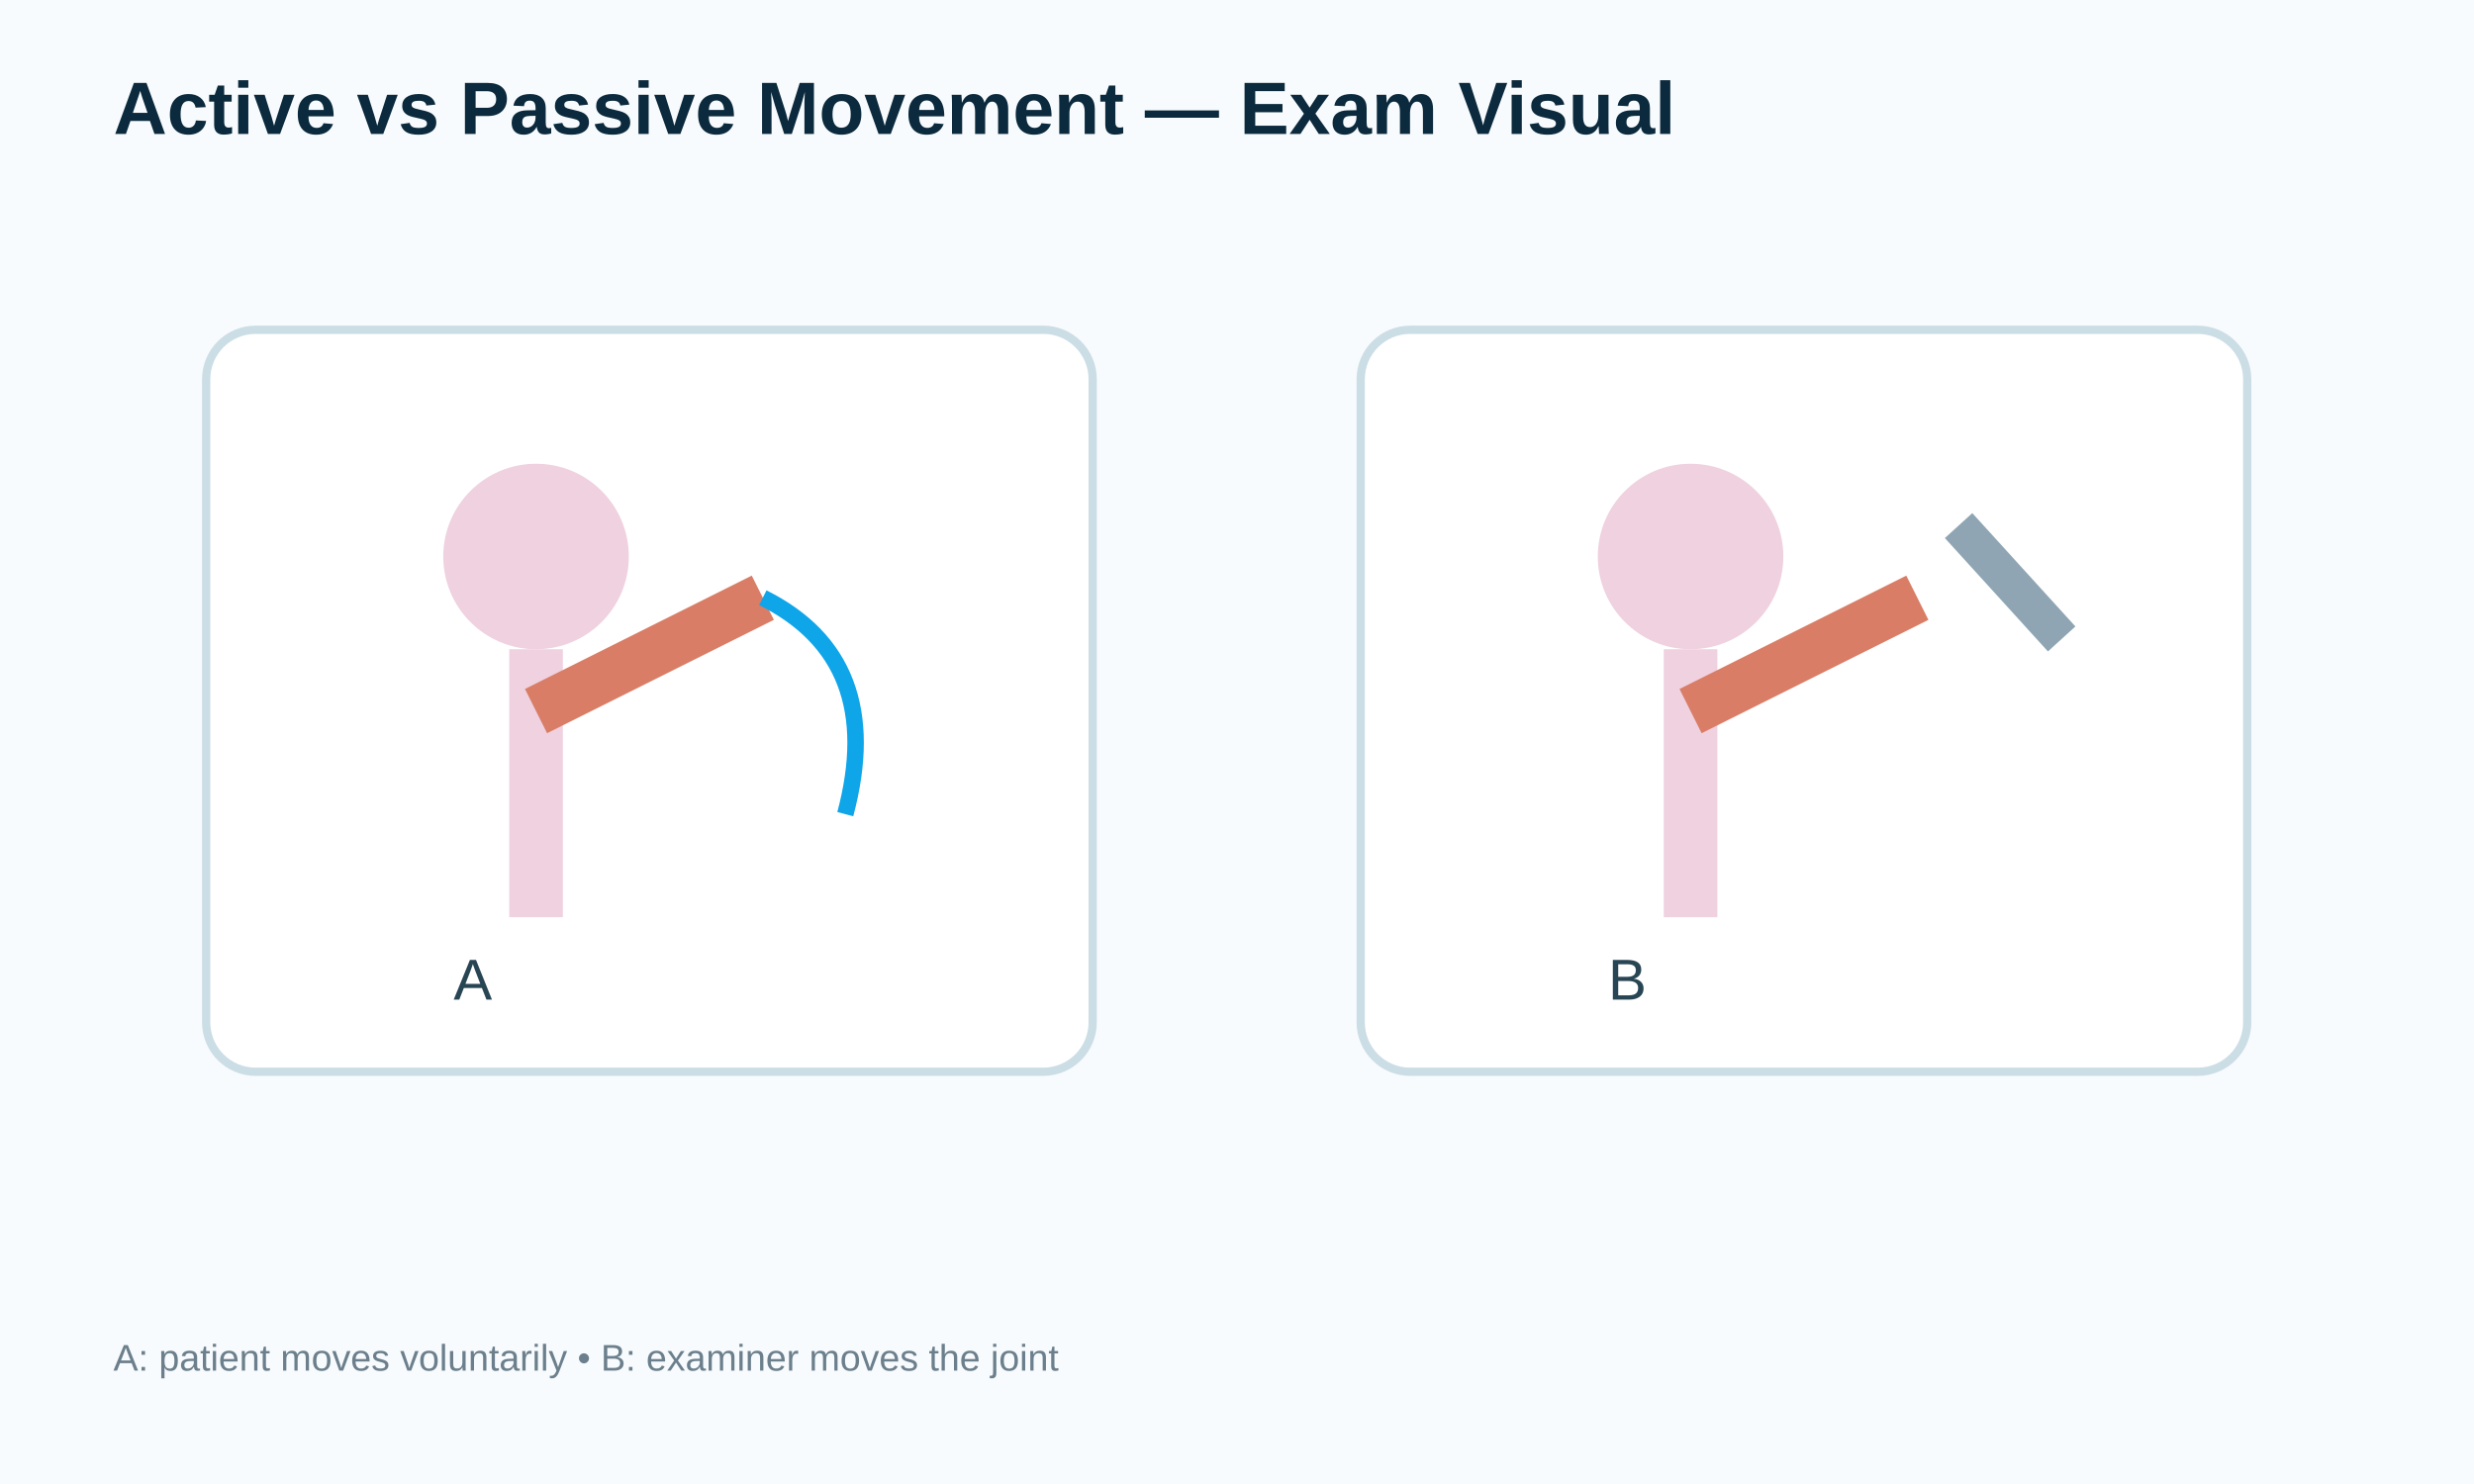
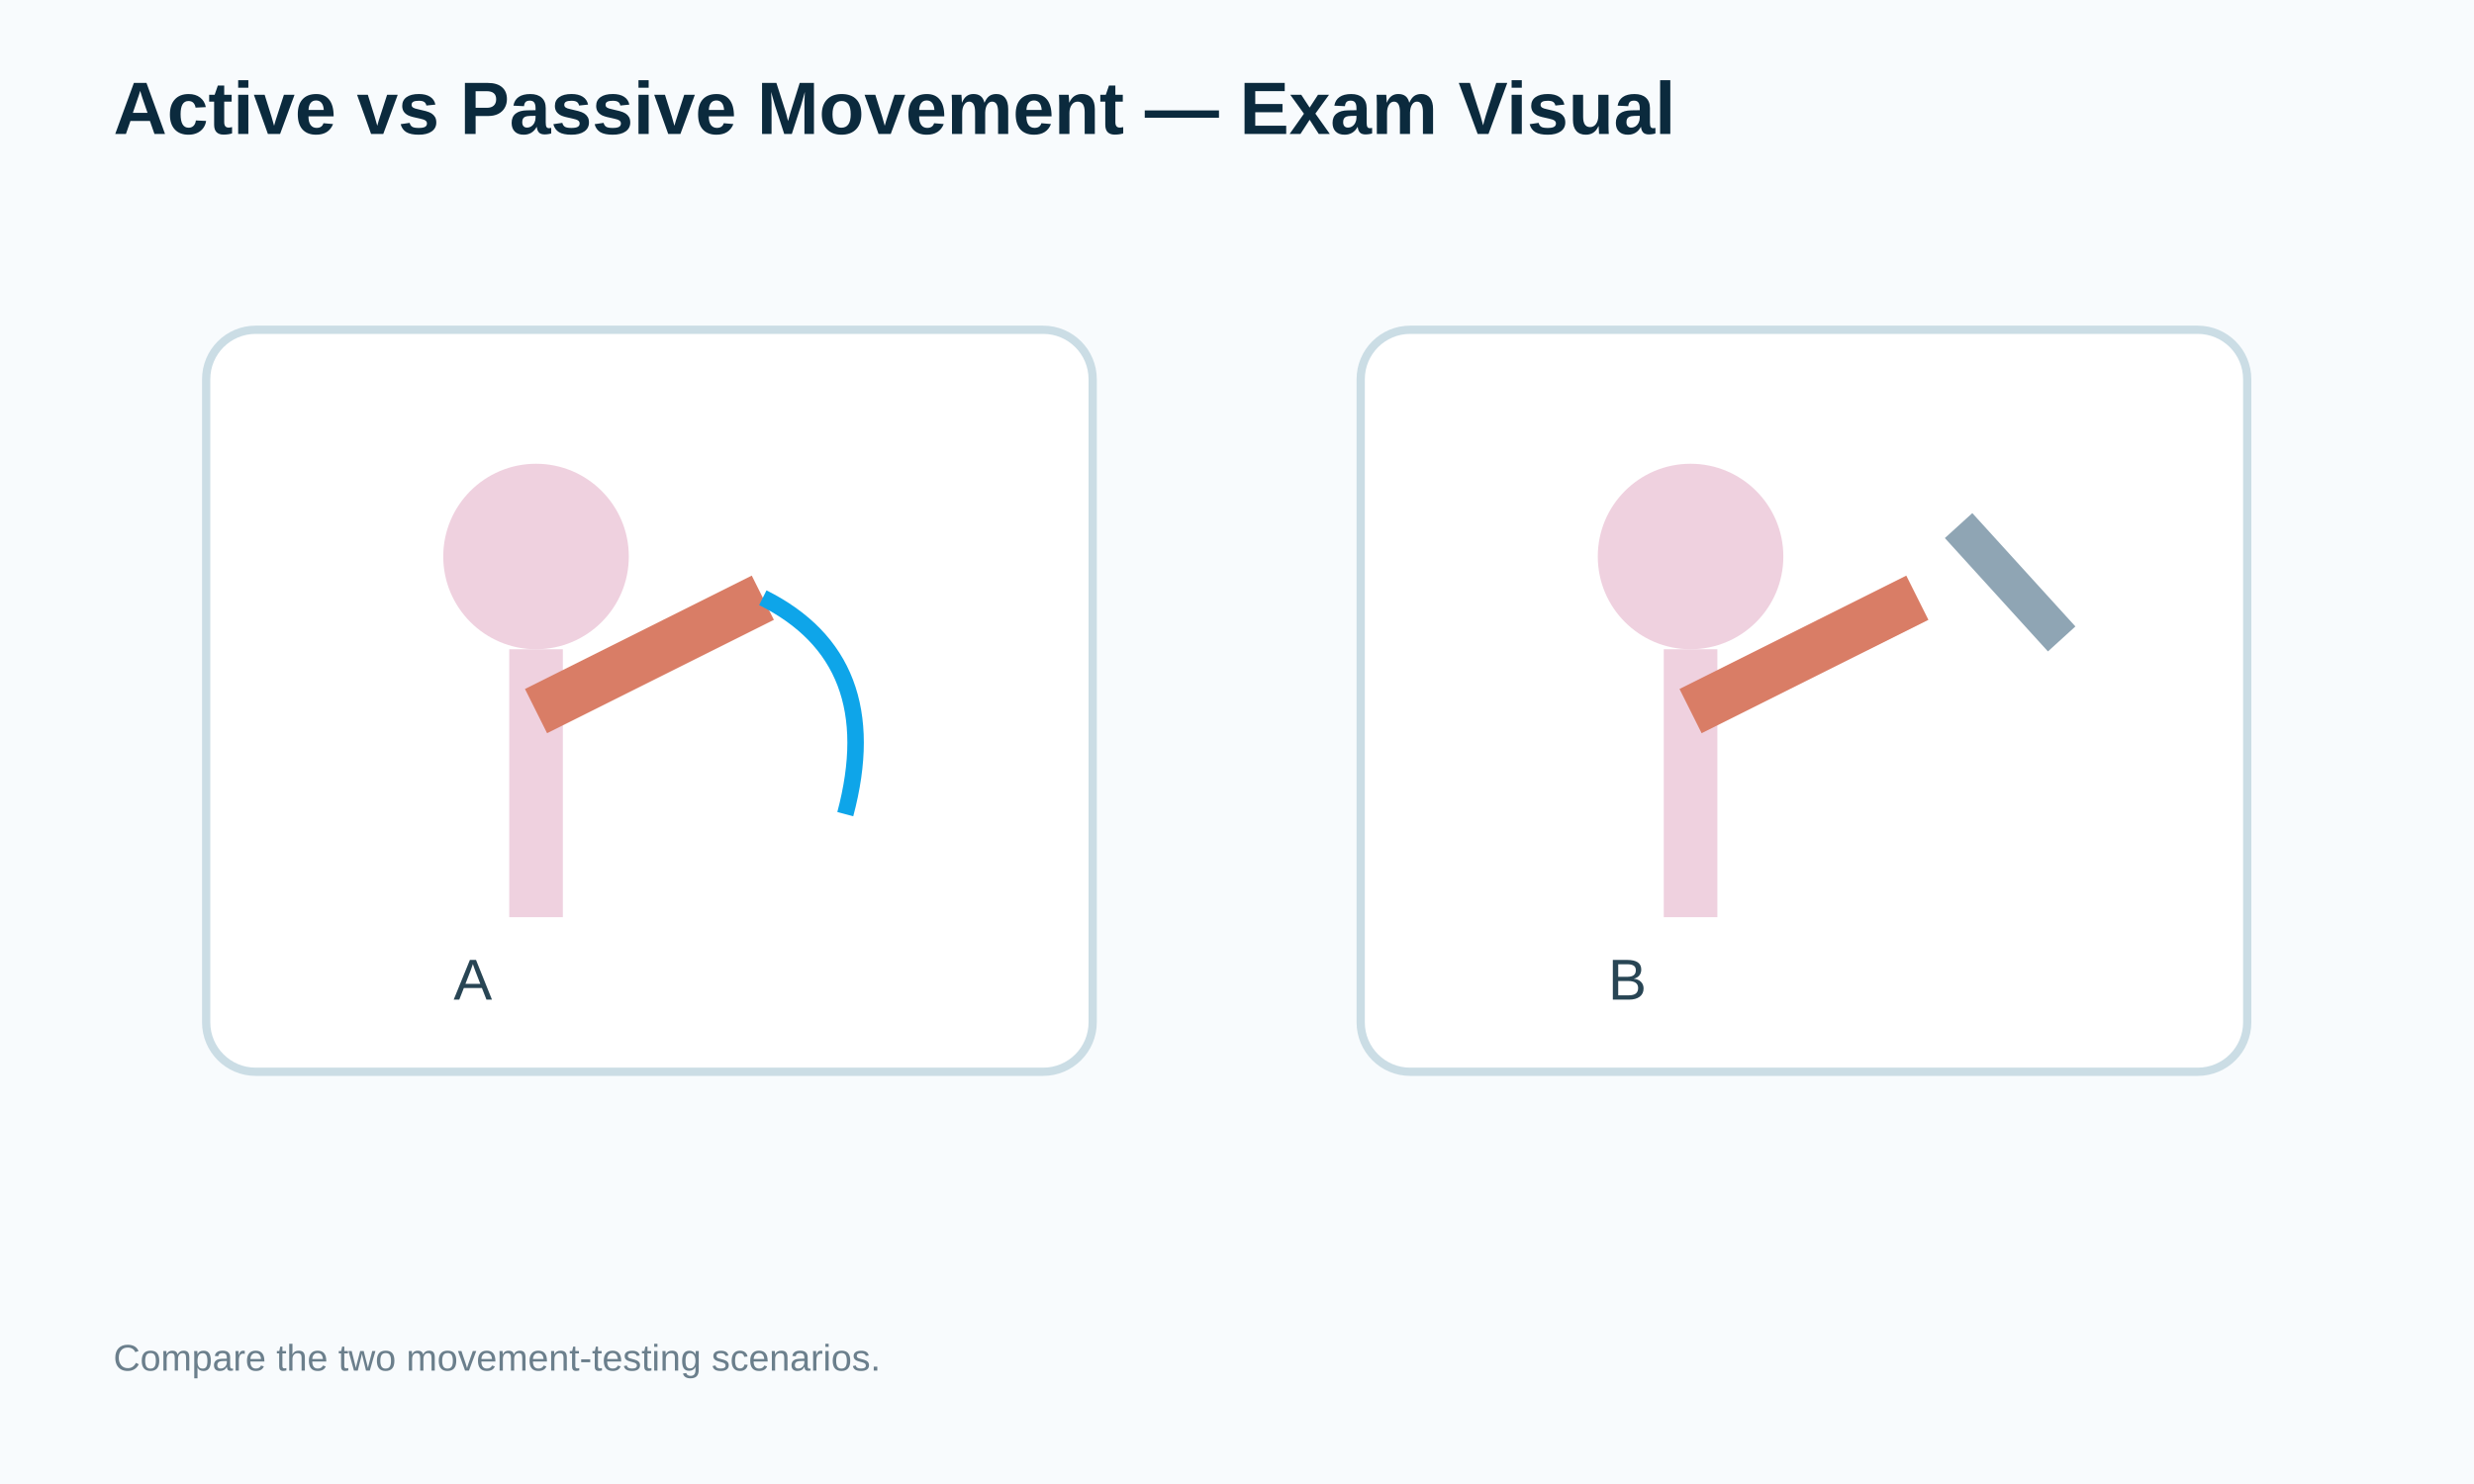
<svg xmlns="http://www.w3.org/2000/svg" viewBox="0 0 1200 720">
  <rect width="1200" height="720" fill="#f8fbfd" />
  <text x="55" y="65" font-family="Arial" font-size="36" font-weight="700" fill="#0b2a3d">Active vs Passive Movement — Exam Visual</text>
  <g transform="translate(100,160)">
    <rect x="0" y="0" width="430" height="360" rx="24" fill="white" stroke="#cbdde5" stroke-width="4" />
    <circle cx="160" cy="110" r="45" fill="#efd1df" />
    <line x1="160" y1="155" x2="160" y2="285" stroke="#efd1df" stroke-width="26" />
    <line x1="160" y1="185" x2="270" y2="130" stroke="#d97d66" stroke-width="24" />
    <path d="M270 130 Q330 160 310 235" fill="none" stroke="#0ea5e9" stroke-width="8" />
    <text x="120" y="325" font-family="Arial" font-size="28" fill="#284554">A</text>
    <rect x="560" y="0" width="430" height="360" rx="24" fill="white" stroke="#cbdde5" stroke-width="4" />
    <circle cx="720" cy="110" r="45" fill="#efd1df" />
    <line x1="720" y1="155" x2="720" y2="285" stroke="#efd1df" stroke-width="26" />
    <line x1="720" y1="185" x2="830" y2="130" stroke="#d97d66" stroke-width="24" />
    <line x1="850" y1="95" x2="900" y2="150" stroke="#8fa5b4" stroke-width="18" />
    <text x="680" y="325" font-family="Arial" font-size="28" fill="#284554">B</text>
  </g>
-   <text x="55" y="665" font-family="Arial" font-size="18" fill="#6b7f8c">A: patient moves voluntarily • B: examiner moves the joint</text>
+   <text x="55" y="665" font-family="Arial" font-size="18" fill="#6b7f8c">Compare the two movement-testing scenarios.</text>
</svg>
